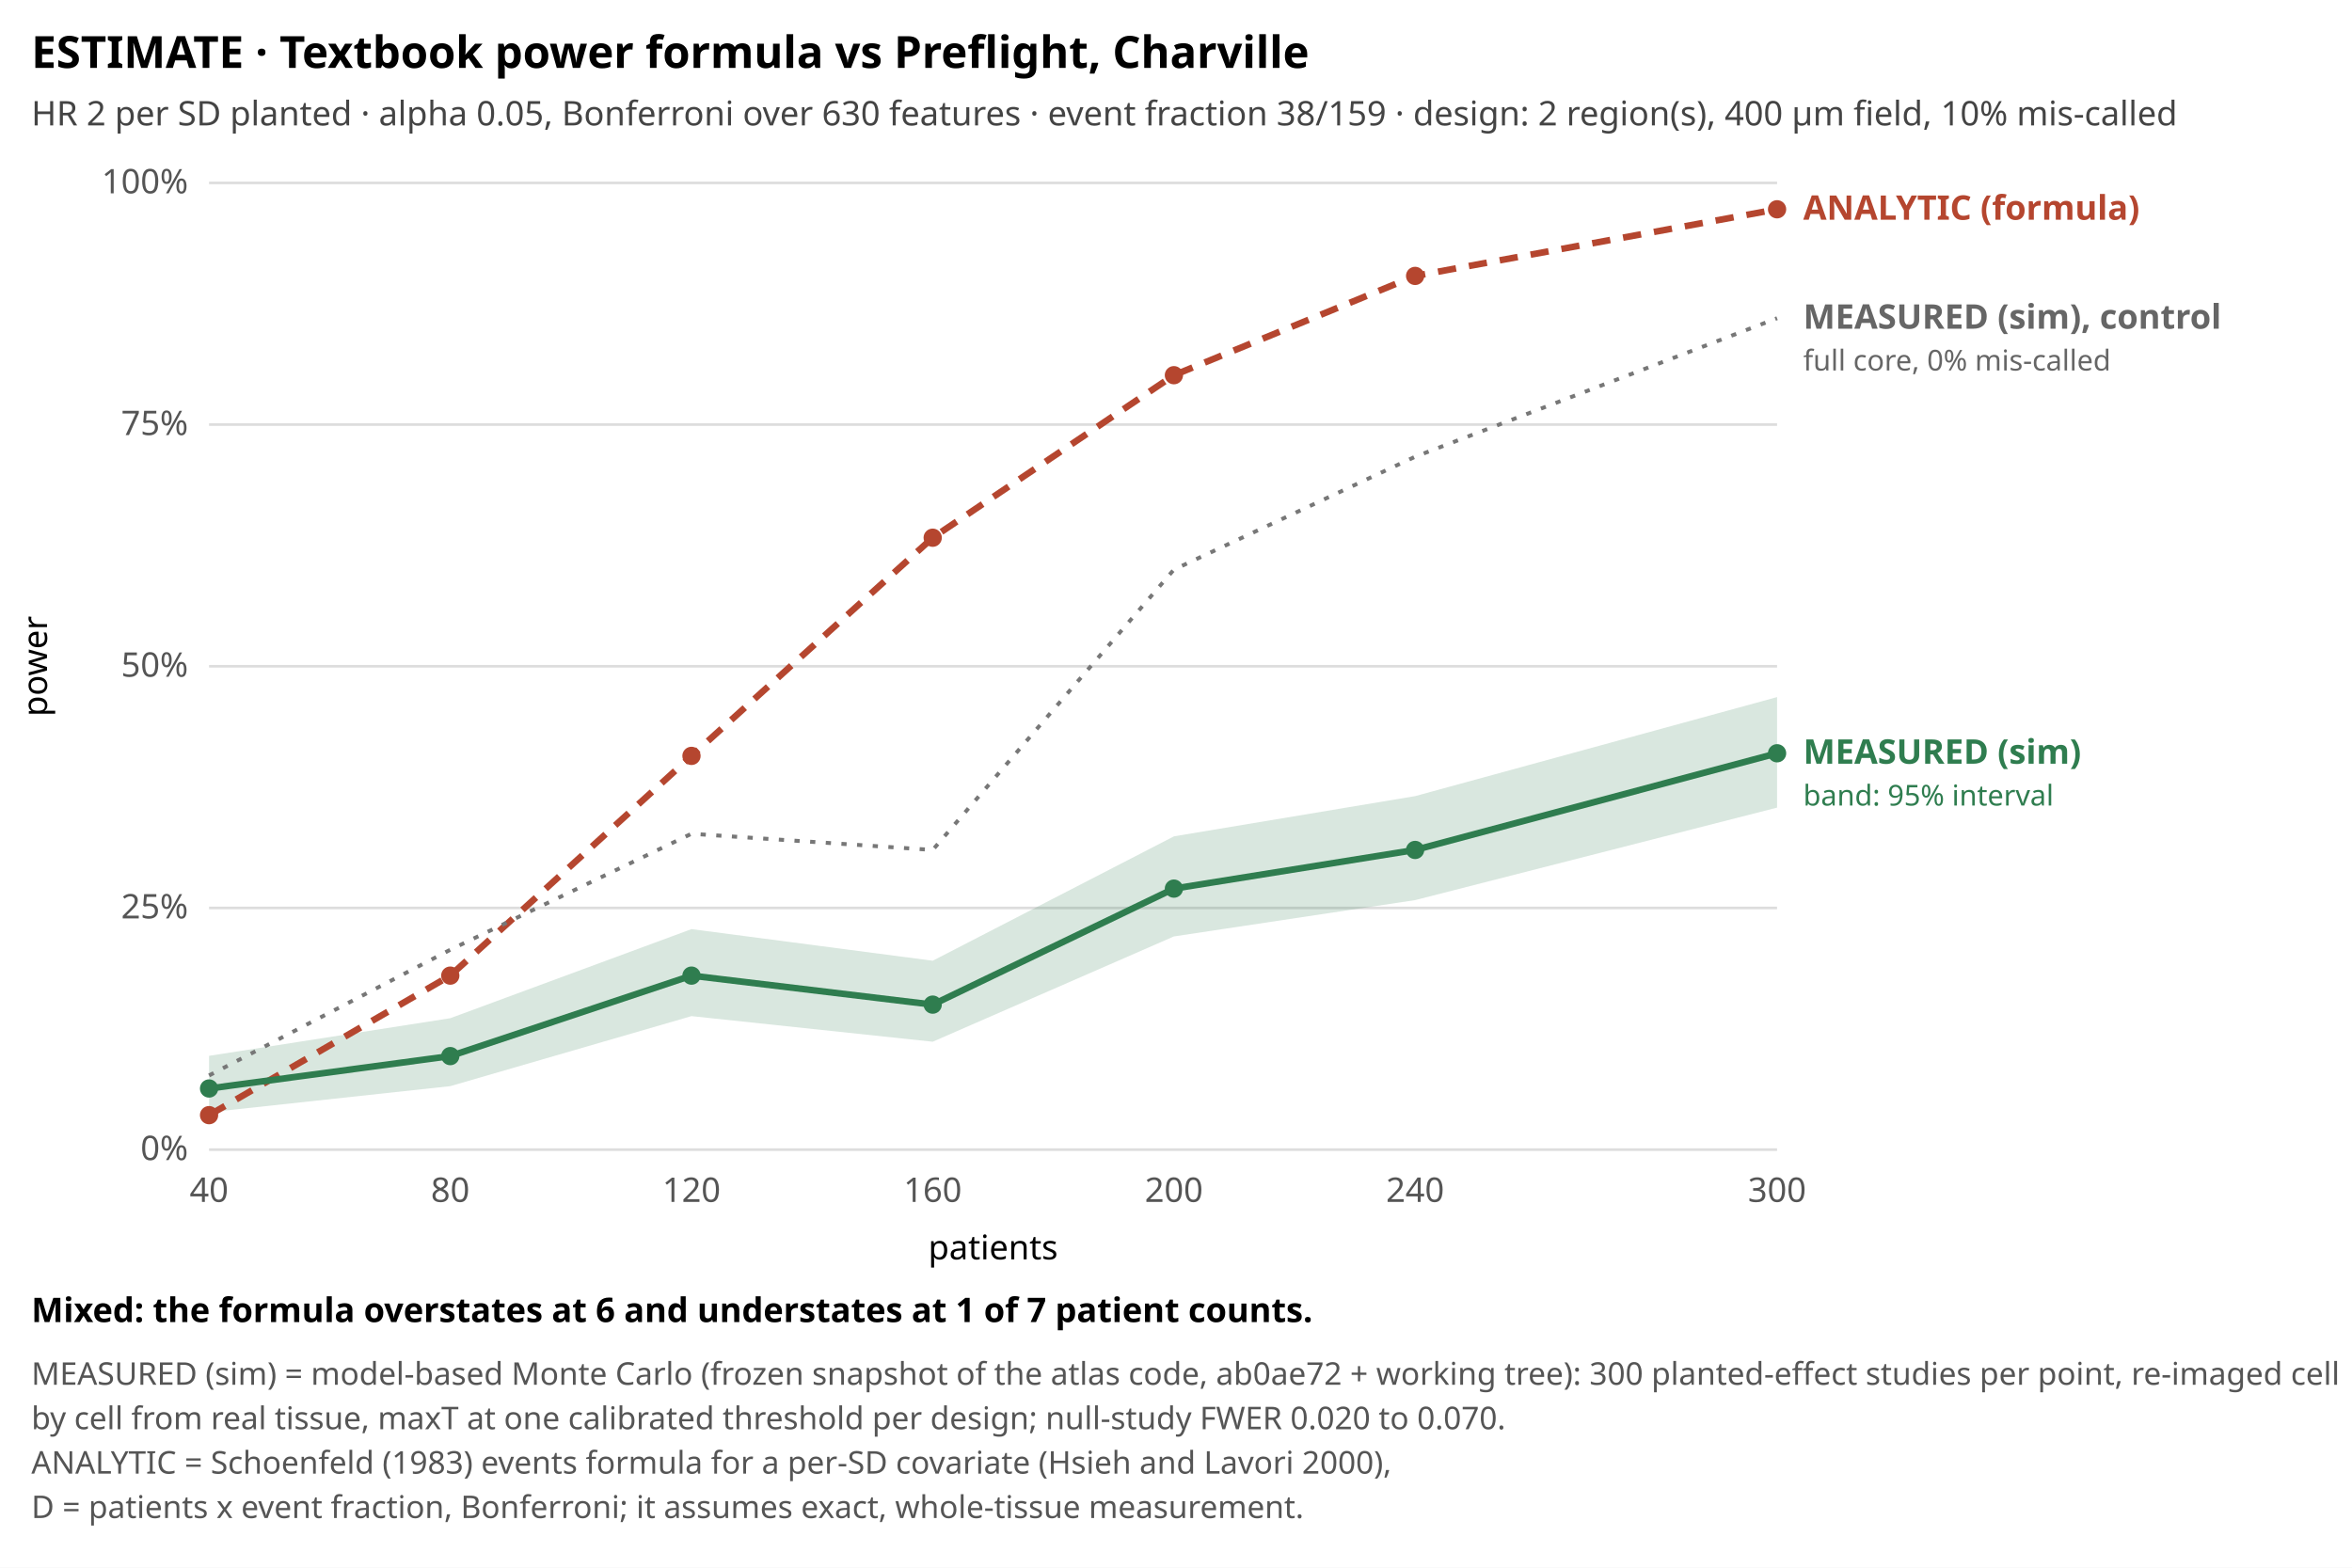
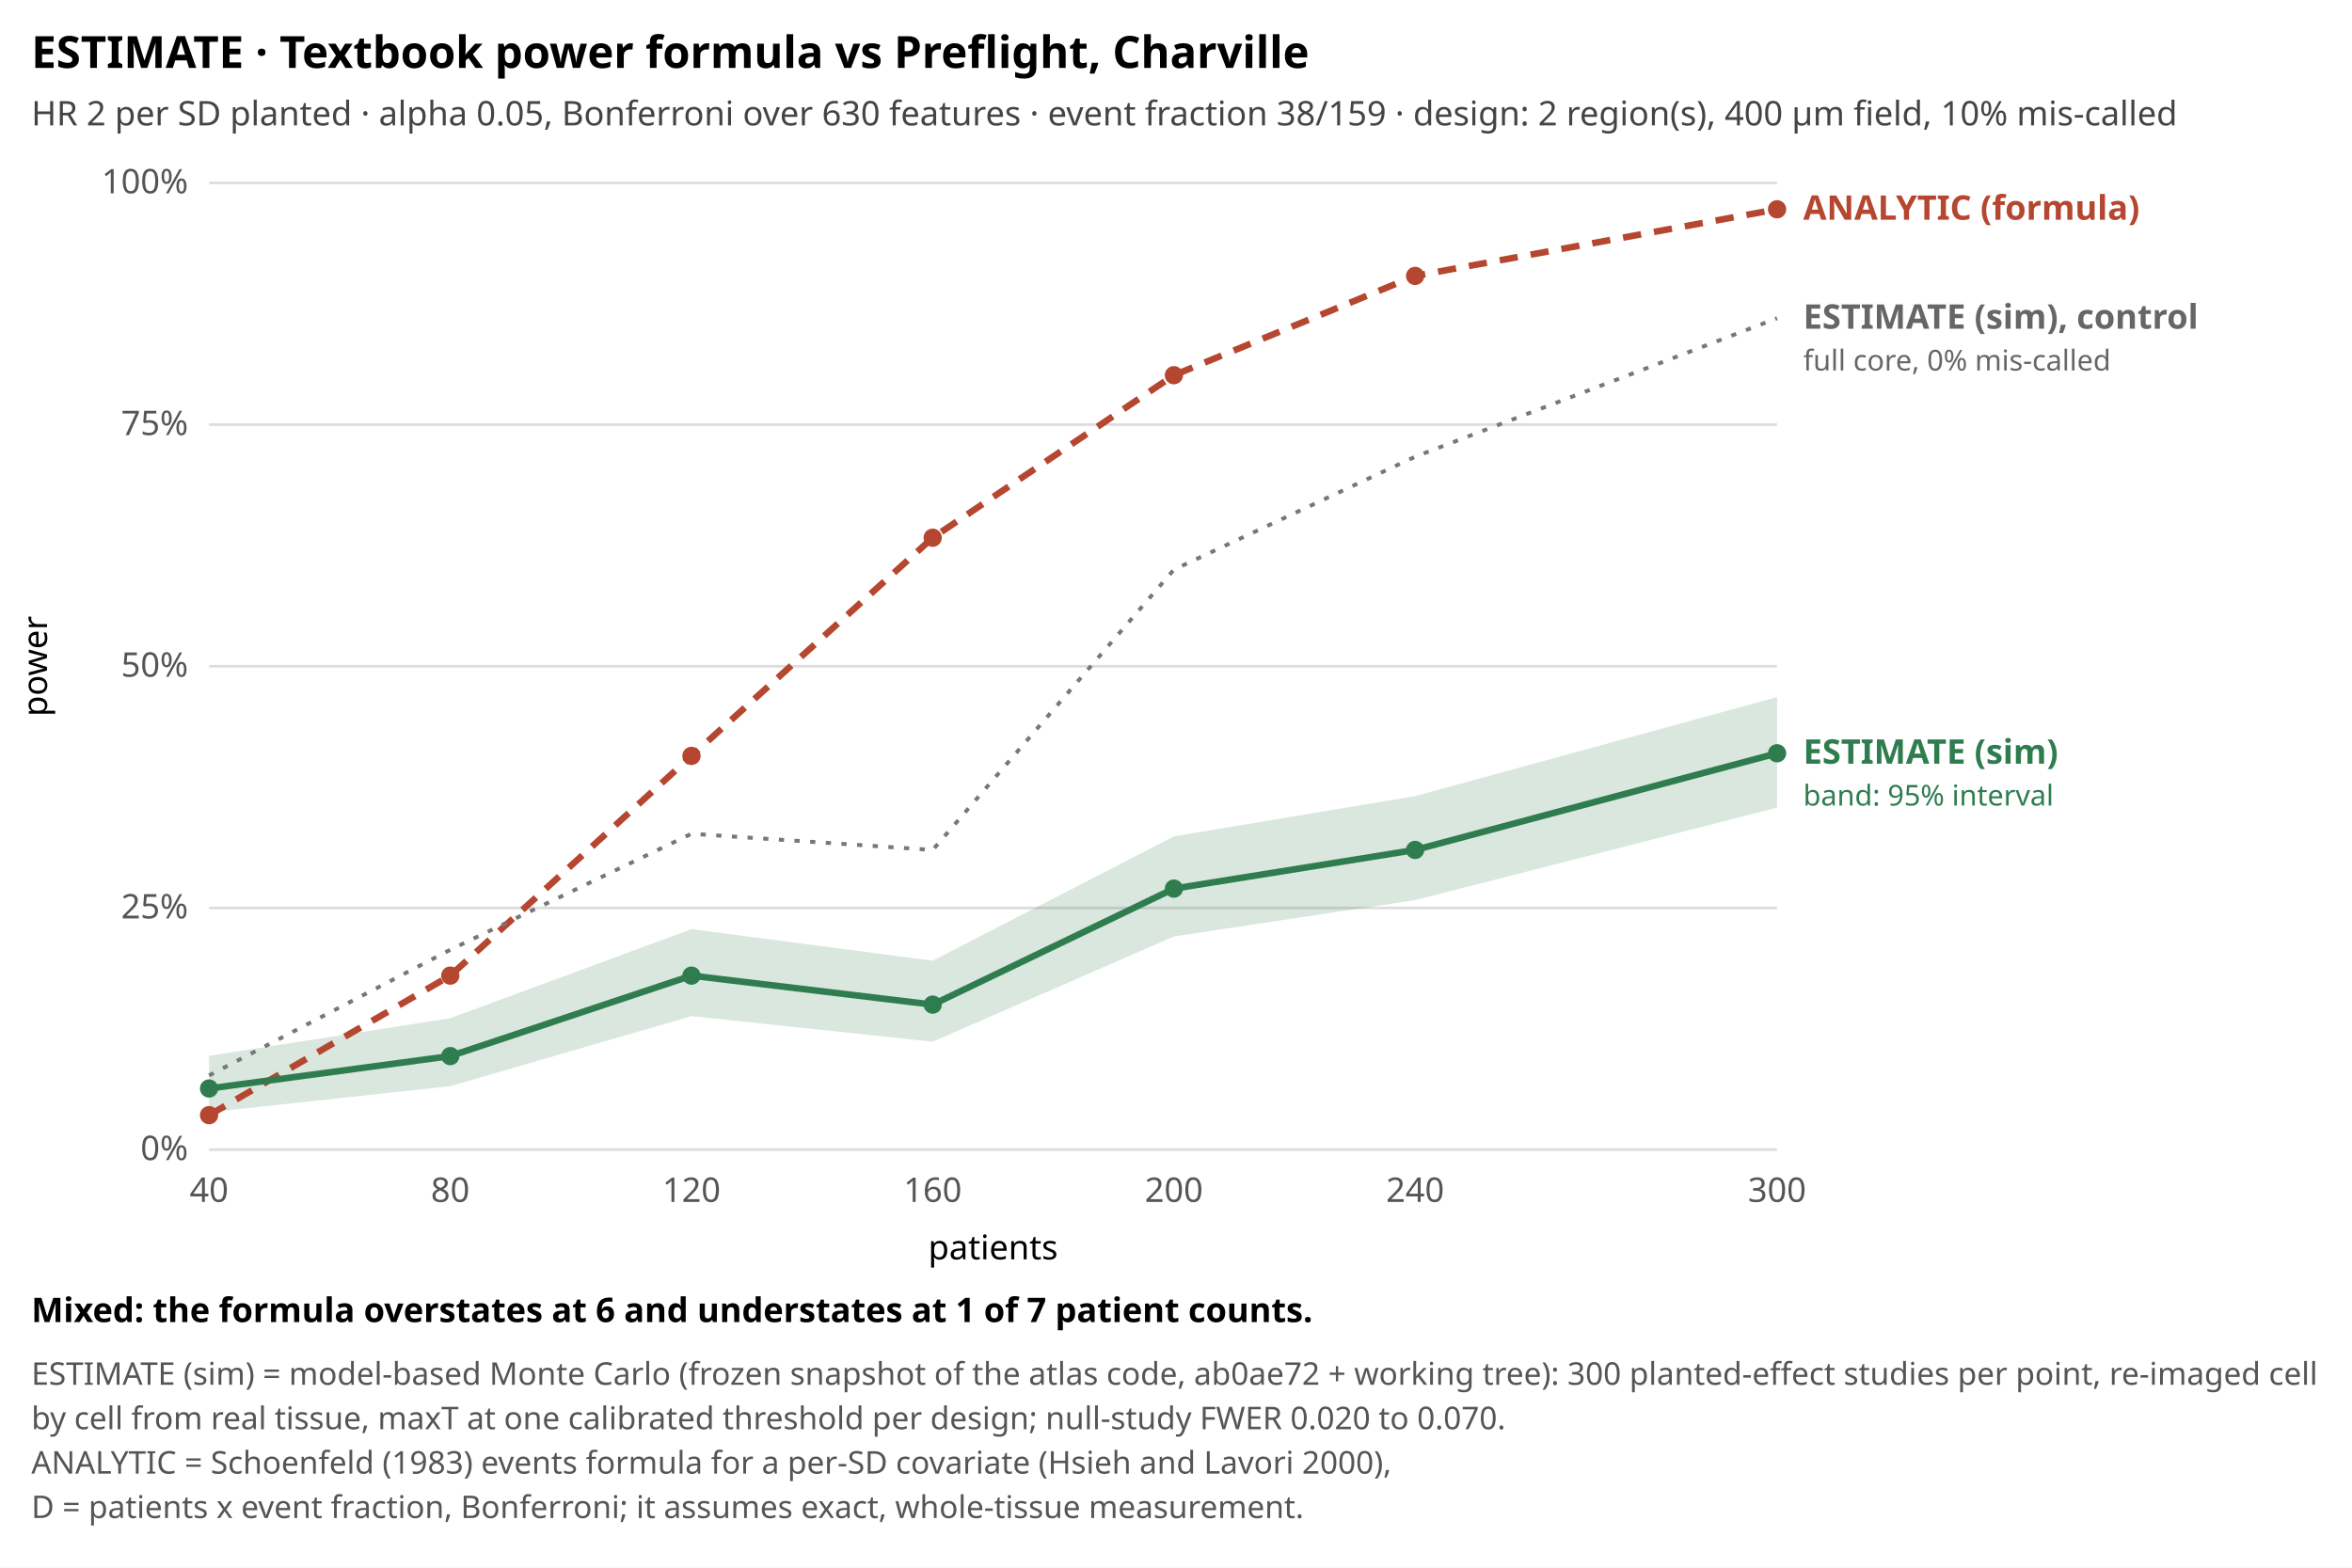
<svg xmlns="http://www.w3.org/2000/svg" width="900" height="600" font-family="sans-serif" font-size="13">
  <rect width="900" height="600" fill="#fff" />
  <text x="12" y="26" font-size="17" font-weight="bold">ESTIMATE · Textbook power formula vs Preflight, Charville</text>
  <text x="12" y="48" fill="#444">HR 2 per SD planted · alpha 0.05, Bonferroni over 630 features · event fraction 38/159 · design: 2 region(s), 400 µm field, 10% mis-called</text>
  <line x1="80" x2="680" y1="440.0" y2="440.0" stroke="#ddd" />
  <text x="72" y="444.0" text-anchor="end" fill="#555">0%</text>
  <line x1="80" x2="680" y1="347.5" y2="347.5" stroke="#ddd" />
  <text x="72" y="351.5" text-anchor="end" fill="#555">25%</text>
  <line x1="80" x2="680" y1="255.0" y2="255.0" stroke="#ddd" />
  <text x="72" y="259.0" text-anchor="end" fill="#555">50%</text>
  <line x1="80" x2="680" y1="162.5" y2="162.5" stroke="#ddd" />
  <text x="72" y="166.5" text-anchor="end" fill="#555">75%</text>
  <line x1="80" x2="680" y1="70.0" y2="70.0" stroke="#ddd" />
  <text x="72" y="74.0" text-anchor="end" fill="#555">100%</text>
  <text x="80.0" y="460" text-anchor="middle" fill="#555">40</text>
  <text x="172.3" y="460" text-anchor="middle" fill="#555">80</text>
  <text x="264.6" y="460" text-anchor="middle" fill="#555">120</text>
  <text x="356.9" y="460" text-anchor="middle" fill="#555">160</text>
  <text x="449.2" y="460" text-anchor="middle" fill="#555">200</text>
  <text x="541.5" y="460" text-anchor="middle" fill="#555">240</text>
  <text x="680.0" y="460" text-anchor="middle" fill="#555">300</text>
  <text x="380" y="482" text-anchor="middle">patients</text>
  <text x="18" y="255" transform="rotate(-90 18 255)" text-anchor="middle">power</text>
  <polygon points="80.0,404.1 172.3,389.7 264.6,355.6 356.9,367.7 449.2,320.1 541.5,304.7 680.0,266.8 680.0,309.1 541.5,344.5 449.2,358.4 356.9,398.7 264.6,388.9 172.3,415.7 80.0,425.7" fill="#2f7d4f" fill-opacity="0.18" />
  <polyline points="80.0,426.8 172.3,373.4 264.6,289.3 356.9,205.8 449.2,143.6 541.5,105.6 680.0,80.1" fill="none" stroke="#b5462f" stroke-width="2.5" stroke-dasharray="7 5" />
  <circle cx="80.0" cy="426.8" r="3.5" fill="#b5462f" />
  <circle cx="172.3" cy="373.4" r="3.5" fill="#b5462f" />
  <circle cx="264.6" cy="289.3" r="3.5" fill="#b5462f" />
  <circle cx="356.9" cy="205.8" r="3.5" fill="#b5462f" />
  <circle cx="449.2" cy="143.6" r="3.5" fill="#b5462f" />
  <circle cx="541.5" cy="105.6" r="3.5" fill="#b5462f" />
  <circle cx="680.0" cy="80.1" r="3.5" fill="#b5462f" />
  <polyline points="80.0,416.6 172.3,404.2 264.6,373.4 356.9,384.5 449.2,340.1 541.5,325.3 680.0,288.3" fill="none" stroke="#2f7d4f" stroke-width="2.5" />
  <circle cx="80.0" cy="416.6" r="3.5" fill="#2f7d4f" />
  <circle cx="172.3" cy="404.2" r="3.5" fill="#2f7d4f" />
  <circle cx="264.6" cy="373.4" r="3.5" fill="#2f7d4f" />
  <circle cx="356.9" cy="384.5" r="3.5" fill="#2f7d4f" />
  <circle cx="449.2" cy="340.1" r="3.5" fill="#2f7d4f" />
  <circle cx="541.5" cy="325.3" r="3.5" fill="#2f7d4f" />
  <circle cx="680.0" cy="288.3" r="3.5" fill="#2f7d4f" />
  <polyline points="80.0,411.6 172.3,363.5 264.6,319.1 356.9,325.3 449.2,218.0 541.5,174.8 680.0,121.8" fill="none" stroke="#777" stroke-width="1.5" stroke-dasharray="2 4" />
  <text x="690" y="84.1" fill="#b5462f" font-weight="bold">ANALYTIC (formula)</text>
-   <text x="690" y="125.8" fill="#666" font-weight="bold">MEASURED (sim), control</text>
+   <text x="690" y="125.8" fill="#666" font-weight="bold">ESTIMATE (sim), control</text>
  <text x="690" y="141.8" fill="#666" font-size="11">full core, 0% mis-called</text>
-   <text x="690" y="292.3" fill="#2f7d4f" font-weight="bold">MEASURED (sim)</text>
+   <text x="690" y="292.3" fill="#2f7d4f" font-weight="bold">ESTIMATE (sim)</text>
  <text x="690" y="308.3" fill="#2f7d4f" font-size="11">band: 95% interval</text>
  <text x="12" y="506" font-weight="bold">Mixed: the formula overstates at 6 and understates at 1 of 7 patient counts.</text>
-   <text x="12" y="530" fill="#555" font-size="12">MEASURED (sim) = model-based Monte Carlo (frozen snapshot of the atlas code, ab0ae72 + working tree): 300 planted-effect studies per point, re-imaged cell</text>
+   <text x="12" y="530" fill="#555" font-size="12">ESTIMATE (sim) = model-based Monte Carlo (frozen snapshot of the atlas code, ab0ae72 + working tree): 300 planted-effect studies per point, re-imaged cell</text>
  <text x="12" y="547" fill="#555" font-size="12">by cell from real tissue, maxT at one calibrated threshold per design; null-study FWER 0.020 to 0.070.</text>
  <text x="12" y="564" fill="#555" font-size="12">ANALYTIC = Schoenfeld (1983) events formula for a per-SD covariate (Hsieh and Lavori 2000),</text>
  <text x="12" y="581" fill="#555" font-size="12">D = patients x event fraction, Bonferroni; it assumes exact, whole-tissue measurement.</text>
</svg>
